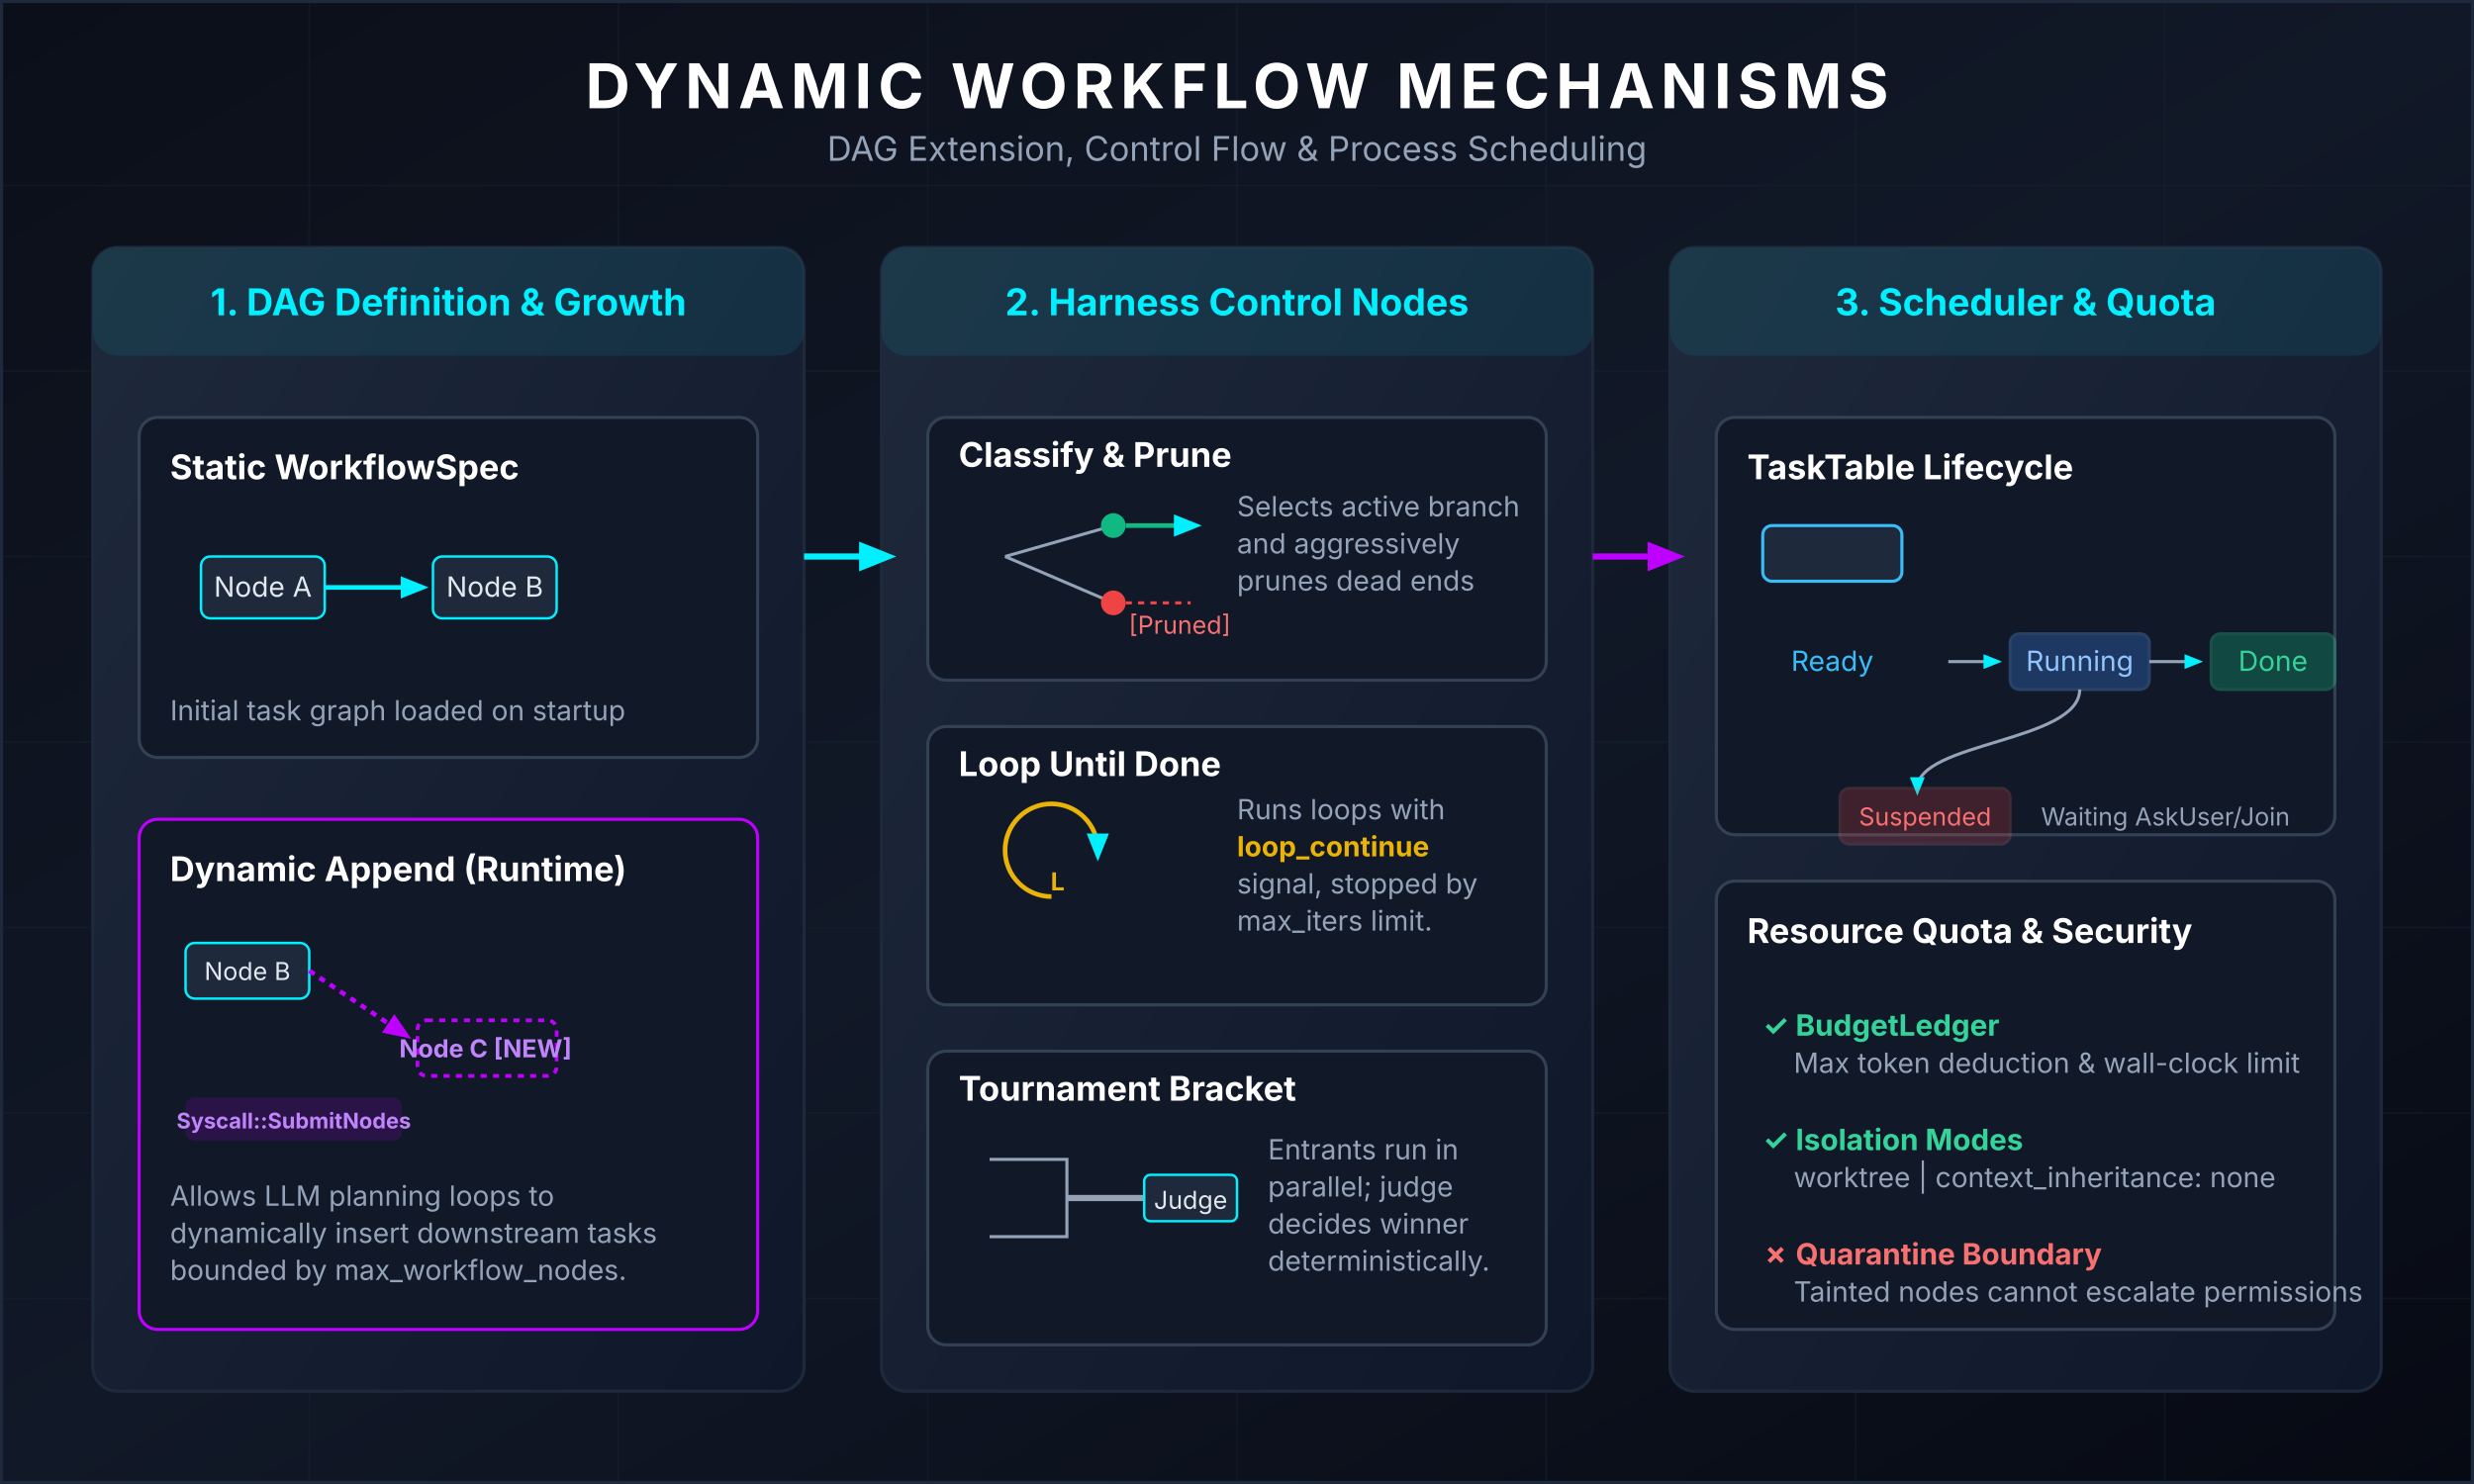
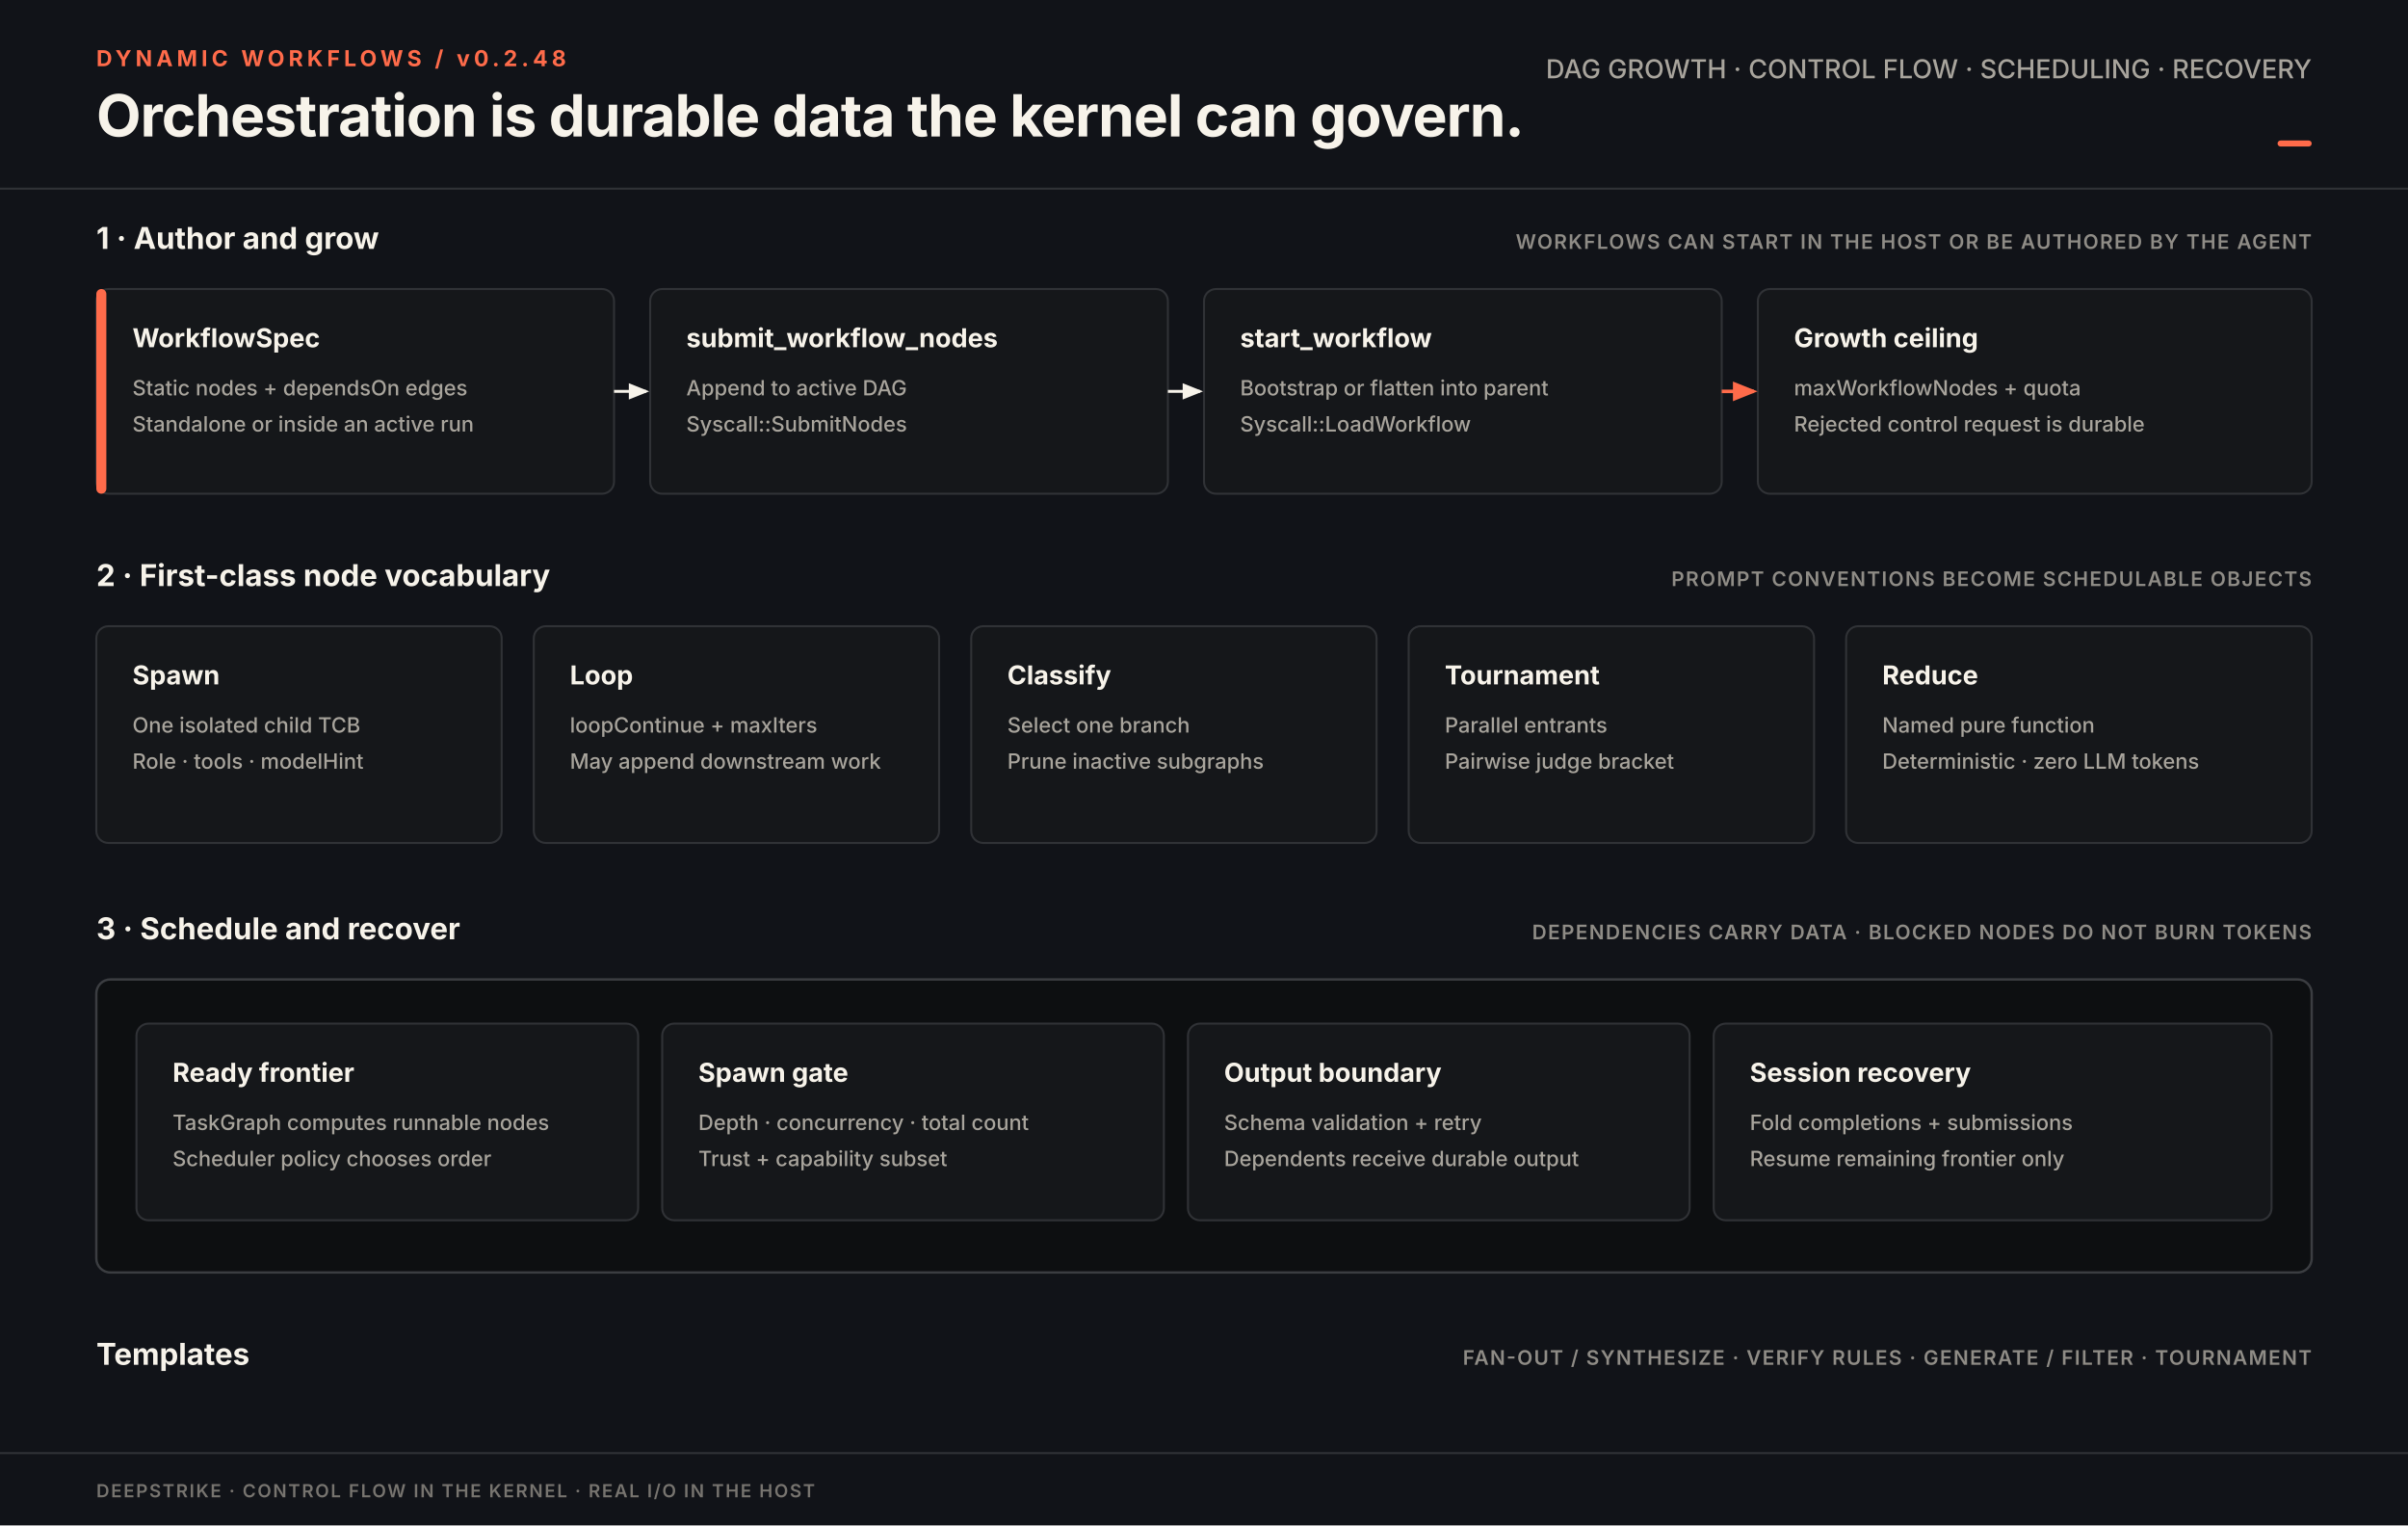
- <svg xmlns="http://www.w3.org/2000/svg" viewBox="0 0 800 480" width="100%" height="100%" style="background-color: #0b0f19; font-family: system-ui, -apple-system, sans-serif;">
+ <svg xmlns="http://www.w3.org/2000/svg" viewBox="0 0 1200 760" role="img" aria-labelledby="title desc">
  <defs>
-     <linearGradient id="bgGrad" x1="0%" y1="0%" x2="100%" y2="100%">
-       <stop offset="0%" stop-color="#0b0f19" />
-       <stop offset="50%" stop-color="#111827" />
-       <stop offset="100%" stop-color="#070a13" />
-     </linearGradient>
-     <linearGradient id="boxGrad" x1="0%" y1="0%" x2="100%" y2="100%">
-       <stop offset="0%" stop-color="#1e293b" />
-       <stop offset="100%" stop-color="#0f172a" />
-     </linearGradient>
-     <marker id="arrow" viewBox="0 0 10 10" refX="6" refY="5" markerWidth="6" markerHeight="6" orient="auto-start-reverse">
-       <path d="M 0 1 L 10 5 L 0 9 z" fill="#00f0ff" />
+     <marker id="arrow-ivory" viewBox="0 0 10 10" refX="8.5" refY="5" markerWidth="7" markerHeight="7" orient="auto">
+       <path d="M0 1 10 5 0 9Z" fill="#F7F3EA" />
    </marker>
-     <marker id="arrowPurple" viewBox="0 0 10 10" refX="6" refY="5" markerWidth="6" markerHeight="6" orient="auto-start-reverse">
-       <path d="M 0 1 L 10 5 L 0 9 z" fill="#bd00ff" />
+     <marker id="arrow-coral" viewBox="0 0 10 10" refX="8.5" refY="5" markerWidth="7" markerHeight="7" orient="auto">
+       <path d="M0 1 10 5 0 9Z" fill="#FF6B4A" />
    </marker>
+     <style>
+       text { font-family: Inter, ui-sans-serif, system-ui, -apple-system, "Segoe UI", "Noto Sans CJK SC", sans-serif; }
+       .eyebrow { fill:#FF6B4A; font-size:11px; font-weight:700; letter-spacing:2px; }
+       .title { fill:#F7F3EA; font-size:29px; font-weight:700; letter-spacing:-.45px; }
+       .subtitle { fill:#A8A49C; font-size:13px; font-weight:450; }
+       .section-title { fill:#F7F3EA; font-size:15px; font-weight:700; }
+       .section-note { fill:#8F8C86; font-size:10px; font-weight:600; letter-spacing:.65px; }
+       .card-title { fill:#F7F3EA; font-size:13px; font-weight:650; }
+       .card-text { fill:#A8A49C; font-size:10.5px; font-weight:450; }
+       .body { fill:#A8A49C; font-size:11px; font-weight:450; }
+       .label { fill:#F7F3EA; font-size:11px; font-weight:650; }
+       .micro { fill:#8F8C86; font-size:9.5px; font-weight:650; letter-spacing:.55px; }
+       .pill-text { fill:#111318; font-size:9px; font-weight:750; letter-spacing:.5px; }
+       .footer { fill:#77746F; font-size:9px; font-weight:600; letter-spacing:.8px; }
+       .panel { fill:#15171A; stroke:#303236; stroke-width:1; }
+       .panel-strong { fill:#191A1D; stroke:#F7F3EA; stroke-width:1.15; }
+       .kernel { fill:#0D0F11; stroke:#3B3D41; stroke-width:1.2; }
+       .soft { fill:#121316; stroke:#26282C; stroke-width:1; }
+       .accent-fill { fill:#FF6B4A; }
+       .pill.coral { fill:#FF6B4A; }
+       .pill.ivory { fill:#F7F3EA; }
+       .pill.muted { fill:#8F8C86; }
+       .rule { fill:none; stroke:#303236; stroke-width:1; }
+       .rule-coral { fill:none; stroke:#FF6B4A; stroke-width:1.2; }
+       .flow { fill:none; stroke:#F7F3EA; stroke-width:1.45; marker-end:url(#arrow-ivory); }
+       .flow-coral { stroke:#FF6B4A; stroke-width:1.75; marker-end:url(#arrow-coral); }
+       .flow-dash { stroke-dasharray:5 5; }
+     </style>
  </defs>
-   <rect width="800" height="480" fill="url(#bgGrad)" />
-   <rect width="800" height="480" fill="none" stroke="#1e293b" stroke-width="2" />
-   <path d="M 0 60 L 800 60 M 0 120 L 800 120 M 0 180 L 800 180 M 0 240 L 800 240 M 0 300 L 800 300 M 0 360 L 800 360 M 0 420 L 800 420" stroke="#1e293b" stroke-width="0.5" opacity="0.3" />
-   <path d="M 100 0 L 100 480 M 200 0 L 200 480 M 300 0 L 300 480 M 400 0 L 400 480 M 500 0 L 500 480 M 600 0 L 600 480 M 700 0 L 700 480" stroke="#1e293b" stroke-width="0.5" opacity="0.3" />
-   <text x="400" y="35" text-anchor="middle" fill="#ffffff" font-size="20" font-weight="700" letter-spacing="2">DYNAMIC WORKFLOW MECHANISMS</text>
-   <text x="400" y="52" text-anchor="middle" fill="#94a3b8" font-size="11">DAG Extension, Control Flow &amp; Process Scheduling</text>
-   <g transform="translate(30, 80)">
-     <rect width="230" height="370" rx="8" fill="url(#boxGrad)" stroke="#1e293b" />
-     <rect width="230" height="35" rx="8" fill="#00f0ff" opacity="0.08" />
-     <text x="115" y="22" text-anchor="middle" fill="#00f0ff" font-size="12" font-weight="bold">1. DAG Definition &amp; Growth</text>
-     <g transform="translate(15, 55)">
-       <rect width="200" height="110" rx="6" fill="#111827" stroke="#334155" />
-       <text x="10" y="20" fill="#ffffff" font-size="11" font-weight="bold">Static WorkflowSpec</text>
-       <rect x="20" y="45" width="40" height="20" rx="3" fill="#1e293b" stroke="#00f0ff" stroke-width="0.8" />
-       <text x="40" y="58" text-anchor="middle" fill="#e2e8f0" font-size="9">Node A</text>
-       <path d="M 60,55 L 90,55" fill="none" stroke="#00f0ff" stroke-width="1.5" marker-end="url(#arrow)" />
-       <rect x="95" y="45" width="40" height="20" rx="3" fill="#1e293b" stroke="#00f0ff" stroke-width="0.8" />
-       <text x="115" y="58" text-anchor="middle" fill="#e2e8f0" font-size="9">Node B</text>
-       <text x="10" y="98" fill="#94a3b8" font-size="9">Initial task graph loaded on startup</text>
-     </g>
-     <g transform="translate(15, 185)">
-       <rect width="200" height="165" rx="6" fill="#111827" stroke="#bd00ff" stroke-width="1" />
-       <text x="10" y="20" fill="#ffffff" font-size="11" font-weight="bold">Dynamic Append (Runtime)</text>
-       <rect x="15" y="40" width="40" height="18" rx="3" fill="#1e293b" stroke="#00f0ff" stroke-width="0.8" />
-       <text x="35" y="52" text-anchor="middle" fill="#e2e8f0" font-size="8">Node B</text>
-       <path d="M 55,49 L 85,69" fill="none" stroke="#bd00ff" stroke-width="1.5" stroke-dasharray="2 2" marker-end="url(#arrowPurple)" />
-       <rect x="90" y="65" width="45" height="18" rx="3" fill="#111827" stroke="#bd00ff" stroke-width="1.2" stroke-dasharray="2 2" />
-       <text x="112" y="77" text-anchor="middle" fill="#c084fc" font-size="8" font-weight="bold">Node C [NEW]</text>
-       <rect x="15" y="90" width="70" height="14" rx="3" fill="#bd00ff" opacity="0.15" />
-       <text x="50" y="100" text-anchor="middle" fill="#c084fc" font-size="7" font-weight="bold">Syscall::SubmitNodes</text>
-       <text x="10" y="125" fill="#94a3b8" font-size="9">Allows LLM planning loops to</text>
-       <text x="10" y="137" fill="#94a3b8" font-size="9">dynamically insert downstream tasks</text>
-       <text x="10" y="149" fill="#94a3b8" font-size="9">bounded by max_workflow_nodes.</text>
-     </g>
+   <rect width="1200" height="760" fill="#111318" />
+   <path d="M0 94H1200M0 724H1200" class="rule" />
+   <text x="48" y="33" class="eyebrow" text-anchor="start">DYNAMIC WORKFLOWS / v0.2.48</text>
+   <text x="48" y="68" class="title" text-anchor="start">Orchestration is durable data the kernel can govern.</text>
+   <text x="1152" y="39" class="subtitle" text-anchor="end">DAG GROWTH · CONTROL FLOW · SCHEDULING · RECOVERY</text>
+   <rect x="1135" y="70" width="17" height="3" rx="1.5" class="accent-fill" />
+   <text x="48" y="124" class="section-title" text-anchor="start">1 · Author and grow</text>
+   <text x="1152" y="124" class="section-note" text-anchor="end">WORKFLOWS CAN START IN THE HOST OR BE AUTHORED BY THE AGENT</text>
+   <g>
+     <rect x="48" y="144" width="258" height="102" rx="6" class="panel" />
+     <rect x="48" y="144" width="5" height="102" rx="2.5" class="accent-fill" />
+     <text x="66" y="173" class="card-title" text-anchor="start">WorkflowSpec</text>
+     <text x="66" y="197" class="card-text" text-anchor="start">Static nodes + dependsOn edges</text>
+     <text x="66" y="215" class="card-text" text-anchor="start">Standalone or inside an active run</text>
  </g>
-   <g transform="translate(285, 80)">
-     <rect width="230" height="370" rx="8" fill="url(#boxGrad)" stroke="#1e293b" />
-     <rect width="230" height="35" rx="8" fill="#00f0ff" opacity="0.08" />
-     <text x="115" y="22" text-anchor="middle" fill="#00f0ff" font-size="12" font-weight="bold">2. Harness Control Nodes</text>
-     <g transform="translate(15, 55)">
-       <rect width="200" height="85" rx="6" fill="#111827" stroke="#334155" />
-       <text x="10" y="16" fill="#ffffff" font-size="11" font-weight="bold">Classify &amp; Prune</text>
-       <path d="M 25,45 L 60,35 M 25,45 L 60,60" stroke="#94a3b8" stroke-width="1" />
-       <circle cx="60" cy="35" r="4" fill="#10b981" />
-       <line x1="64" y1="35" x2="85" y2="35" stroke="#10b981" stroke-width="1.5" marker-end="url(#arrow)" />
-       <circle cx="60" cy="60" r="4" fill="#ef4444" />
-       <line x1="64" y1="60" x2="85" y2="60" stroke="#ef4444" stroke-width="1" stroke-dasharray="2 2" />
-       <text x="65" y="70" fill="#f87171" font-size="8">[Pruned]</text>
-       <text x="100" y="32" fill="#94a3b8" font-size="9">Selects active branch</text>
-       <text x="100" y="44" fill="#94a3b8" font-size="9">and aggressively</text>
-       <text x="100" y="56" fill="#94a3b8" font-size="9">prunes dead ends</text>
-     </g>
-     <g transform="translate(15, 155)">
-       <rect width="200" height="90" rx="6" fill="#111827" stroke="#334155" />
-       <text x="10" y="16" fill="#ffffff" font-size="11" font-weight="bold">Loop Until Done</text>
-       <path d="M 40,55 A 15,15 0 1,1 55,40" fill="none" stroke="#eab308" stroke-width="1.5" marker-end="url(#arrow)" />
-       <text x="42" y="53" text-anchor="middle" fill="#eab308" font-size="8" font-weight="bold">L</text>
-       <text x="100" y="30" fill="#94a3b8" font-size="9">Runs loops with</text>
-       <text x="100" y="42" fill="#eab308" font-size="9" font-weight="bold">loop_continue</text>
-       <text x="100" y="54" fill="#94a3b8" font-size="9">signal, stopped by</text>
-       <text x="100" y="66" fill="#94a3b8" font-size="9">max_iters limit.</text>
-     </g>
-     <g transform="translate(15, 260)">
-       <rect width="200" height="95" rx="6" fill="#111827" stroke="#334155" />
-       <text x="10" y="16" fill="#ffffff" font-size="11" font-weight="bold">Tournament Bracket</text>
-       <path d="M 20,35 L 45,35 L 45,47 L 70,47 M 20,60 L 45,60 L 45,48 L 70,48" fill="none" stroke="#94a3b8" stroke-width="1" />
-       <rect x="70" y="40" width="30" height="15" rx="2" fill="#1e293b" stroke="#00f0ff" stroke-width="0.8" />
-       <text x="85" y="51" text-anchor="middle" fill="#e2e8f0" font-size="8">Judge</text>
-       <text x="110" y="35" fill="#94a3b8" font-size="9">Entrants run in</text>
-       <text x="110" y="47" fill="#94a3b8" font-size="9">parallel; judge</text>
-       <text x="110" y="59" fill="#94a3b8" font-size="9">decides winner</text>
-       <text x="110" y="71" fill="#94a3b8" font-size="9">deterministically.</text>
-     </g>
+   <g>
+     <rect x="324" y="144" width="258" height="102" rx="6" class="panel" />
+     <text x="342" y="173" class="card-title" text-anchor="start">submit_workflow_nodes</text>
+     <text x="342" y="197" class="card-text" text-anchor="start">Append to active DAG</text>
+     <text x="342" y="215" class="card-text" text-anchor="start">Syscall::SubmitNodes</text>
  </g>
-   <g transform="translate(540, 80)">
-     <rect width="230" height="370" rx="8" fill="url(#boxGrad)" stroke="#1e293b" />
-     <rect width="230" height="35" rx="8" fill="#00f0ff" opacity="0.08" />
-     <text x="115" y="22" text-anchor="middle" fill="#00f0ff" font-size="12" font-weight="bold">3. Scheduler &amp; Quota</text>
-     <g transform="translate(15, 55)">
-       <rect width="200" height="135" rx="6" fill="#111827" stroke="#334155" />
-       <text x="10" y="20" fill="#ffffff" font-size="11" font-weight="bold">TaskTable Lifecycle</text>
-       <g transform="translate(15, 35)">
-         <rect width="45" height="18" rx="3" fill="#1e293b" stroke="#38bdf8" />
-         <text x="22.5" y="47" text-anchor="middle" fill="#38bdf8" font-size="9">Ready</text>
-         <path d="M 60,44 L 75,44" stroke="#94a3b8" stroke-width="1" marker-end="url(#arrow)" />
-         <rect x="80" y="35" width="45" height="18" rx="3" fill="#3b82f6" opacity="0.3" stroke="#60a5fa" />
-         <text x="102.5" y="47" text-anchor="middle" fill="#93c5fd" font-size="9">Running</text>
-         <path d="M 125,44 L 140,44" stroke="#94a3b8" stroke-width="1" marker-end="url(#arrow)" />
-         <rect x="145" y="35" width="40" height="18" rx="3" fill="#10b981" opacity="0.3" stroke="#34d399" />
-         <text x="165" y="47" text-anchor="middle" fill="#34d399" font-size="9">Done</text>
-         <path d="M 102.5,53 C 102.5,70 50,70 50,85" fill="none" stroke="#94a3b8" stroke-width="1" marker-end="url(#arrow)" />
-         <rect x="25" y="85" width="55" height="18" rx="3" fill="#ef4444" opacity="0.2" stroke="#f87171" />
-         <text x="52.5" y="97" text-anchor="middle" fill="#f87171" font-size="8">Suspended</text>
-         <text x="90" y="97" fill="#94a3b8" font-size="8">Waiting AskUser/Join</text>
-       </g>
-     </g>
-     <g transform="translate(15, 205)">
-       <rect width="200" height="145" rx="6" fill="#111827" stroke="#334155" />
-       <text x="10" y="20" fill="#ffffff" font-size="11" font-weight="bold">Resource Quota &amp; Security</text>
-       <g transform="translate(10, 35)">
-         <text x="5" y="15" fill="#34d399" font-size="9.5" font-weight="bold">✓ BudgetLedger</text>
-         <text x="15" y="27" fill="#94a3b8" font-size="9">Max token deduction &amp; wall-clock limit</text>
-         <text x="5" y="52" fill="#34d399" font-size="9.5" font-weight="bold">✓ Isolation Modes</text>
-         <text x="15" y="64" fill="#94a3b8" font-size="9">worktree | context_inheritance: none</text>
-         <text x="5" y="89" fill="#f87171" font-size="9.5" font-weight="bold">✗ Quarantine Boundary</text>
-         <text x="15" y="101" fill="#94a3b8" font-size="9">Tainted nodes cannot escalate permissions</text>
-       </g>
-     </g>
+   <g>
+     <rect x="600" y="144" width="258" height="102" rx="6" class="panel" />
+     <text x="618" y="173" class="card-title" text-anchor="start">start_workflow</text>
+     <text x="618" y="197" class="card-text" text-anchor="start">Bootstrap or flatten into parent</text>
+     <text x="618" y="215" class="card-text" text-anchor="start">Syscall::LoadWorkflow</text>
  </g>
-   <path d="M 260,180 L 285,180" stroke="#00f0ff" stroke-width="2" marker-end="url(#arrow)" />
-   <path d="M 515,180 L 540,180" stroke="#bd00ff" stroke-width="2" marker-end="url(#arrowPurple)" />
+   <g>
+     <rect x="876" y="144" width="276" height="102" rx="6" class="panel" />
+     <text x="894" y="173" class="card-title" text-anchor="start">Growth ceiling</text>
+     <text x="894" y="197" class="card-text" text-anchor="start">maxWorkflowNodes + quota</text>
+     <text x="894" y="215" class="card-text" text-anchor="start">Rejected control request is durable</text>
+   </g>
+   <path d="M306 195H322" class="flow" />
+   <path d="M582 195H598" class="flow" />
+   <path d="M858 195H874" class="flow flow-coral" />
+   <text x="48" y="292" class="section-title" text-anchor="start">2 · First-class node vocabulary</text>
+   <text x="1152" y="292" class="section-note" text-anchor="end">PROMPT CONVENTIONS BECOME SCHEDULABLE OBJECTS</text>
+   <g>
+     <rect x="48" y="312" width="202" height="108" rx="6" class="panel" />
+     <text x="66" y="341" class="card-title" text-anchor="start">Spawn</text>
+     <text x="66" y="365" class="card-text" text-anchor="start">One isolated child TCB</text>
+     <text x="66" y="383" class="card-text" text-anchor="start">Role · tools · modelHint</text>
+   </g>
+   <g>
+     <rect x="266" y="312" width="202" height="108" rx="6" class="panel" />
+     <text x="284" y="341" class="card-title" text-anchor="start">Loop</text>
+     <text x="284" y="365" class="card-text" text-anchor="start">loopContinue + maxIters</text>
+     <text x="284" y="383" class="card-text" text-anchor="start">May append downstream work</text>
+   </g>
+   <g>
+     <rect x="484" y="312" width="202" height="108" rx="6" class="panel" />
+     <text x="502" y="341" class="card-title" text-anchor="start">Classify</text>
+     <text x="502" y="365" class="card-text" text-anchor="start">Select one branch</text>
+     <text x="502" y="383" class="card-text" text-anchor="start">Prune inactive subgraphs</text>
+   </g>
+   <g>
+     <rect x="702" y="312" width="202" height="108" rx="6" class="panel" />
+     <text x="720" y="341" class="card-title" text-anchor="start">Tournament</text>
+     <text x="720" y="365" class="card-text" text-anchor="start">Parallel entrants</text>
+     <text x="720" y="383" class="card-text" text-anchor="start">Pairwise judge bracket</text>
+   </g>
+   <g>
+     <rect x="920" y="312" width="232" height="108" rx="6" class="panel" />
+     <text x="938" y="341" class="card-title" text-anchor="start">Reduce</text>
+     <text x="938" y="365" class="card-text" text-anchor="start">Named pure function</text>
+     <text x="938" y="383" class="card-text" text-anchor="start">Deterministic · zero LLM tokens</text>
+   </g>
+   <text x="48" y="468" class="section-title" text-anchor="start">3 · Schedule and recover</text>
+   <text x="1152" y="468" class="section-note" text-anchor="end">DEPENDENCIES CARRY DATA · BLOCKED NODES DO NOT BURN TOKENS</text>
+   <rect x="48" y="488" width="1104" height="146" rx="7" class="kernel" />
+   <g>
+     <rect x="68" y="510" width="250" height="98" rx="6" class="panel" />
+     <text x="86" y="539" class="card-title" text-anchor="start">Ready frontier</text>
+     <text x="86" y="563" class="card-text" text-anchor="start">TaskGraph computes runnable nodes</text>
+     <text x="86" y="581" class="card-text" text-anchor="start">Scheduler policy chooses order</text>
+   </g>
+   <g>
+     <rect x="330" y="510" width="250" height="98" rx="6" class="panel" />
+     <text x="348" y="539" class="card-title" text-anchor="start">Spawn gate</text>
+     <text x="348" y="563" class="card-text" text-anchor="start">Depth · concurrency · total count</text>
+     <text x="348" y="581" class="card-text" text-anchor="start">Trust + capability subset</text>
+   </g>
+   <g>
+     <rect x="592" y="510" width="250" height="98" rx="6" class="panel" />
+     <text x="610" y="539" class="card-title" text-anchor="start">Output boundary</text>
+     <text x="610" y="563" class="card-text" text-anchor="start">Schema validation + retry</text>
+     <text x="610" y="581" class="card-text" text-anchor="start">Dependents receive durable output</text>
+   </g>
+   <g>
+     <rect x="854" y="510" width="278" height="98" rx="6" class="panel" />
+     <text x="872" y="539" class="card-title" text-anchor="start">Session recovery</text>
+     <text x="872" y="563" class="card-text" text-anchor="start">Fold completions + submissions</text>
+     <text x="872" y="581" class="card-text" text-anchor="start">Resume remaining frontier only</text>
+   </g>
+   <text x="48" y="680" class="section-title" text-anchor="start">Templates</text>
+   <text x="1152" y="680" class="section-note" text-anchor="end">FAN-OUT / SYNTHESIZE · VERIFY RULES · GENERATE / FILTER · TOURNAMENT</text>
+   <text x="48" y="746" class="footer" text-anchor="start">DEEPSTRIKE · CONTROL FLOW IN THE KERNEL · REAL I/O IN THE HOST</text>
</svg>
